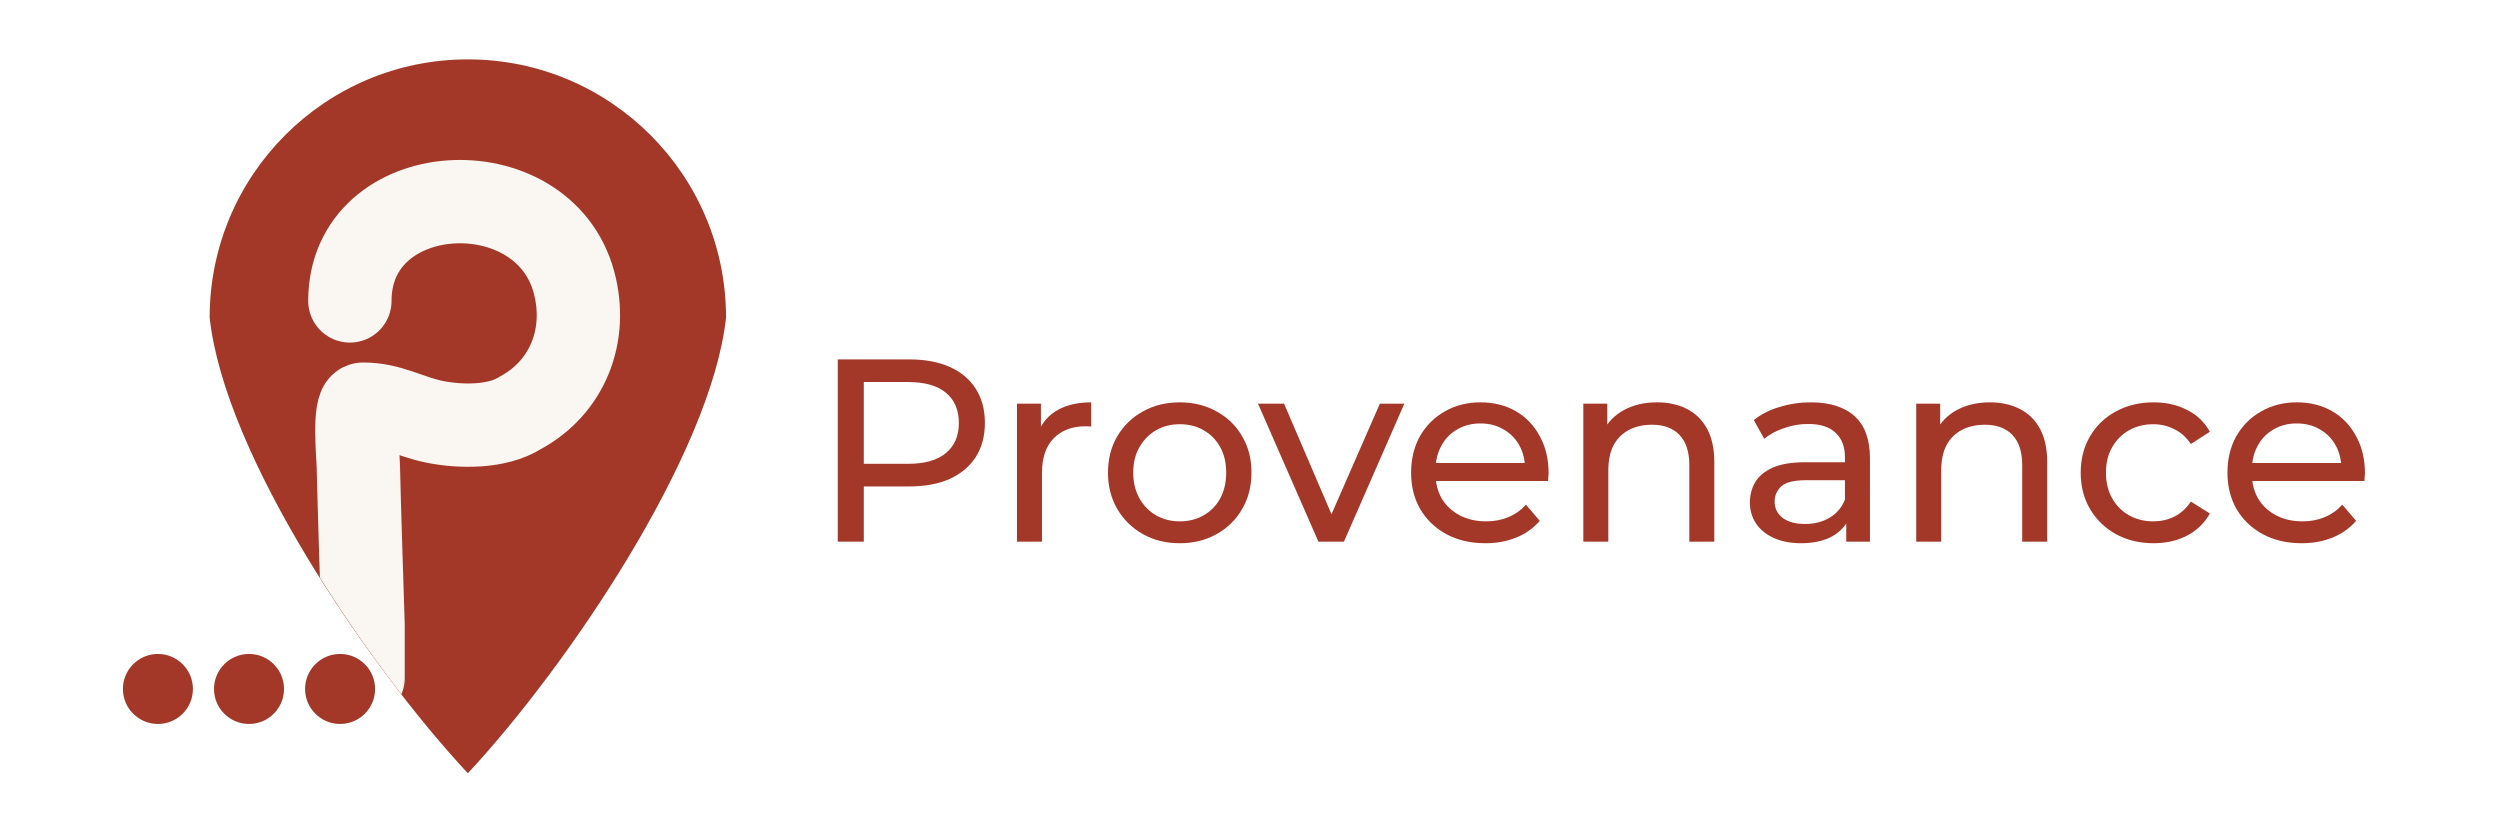
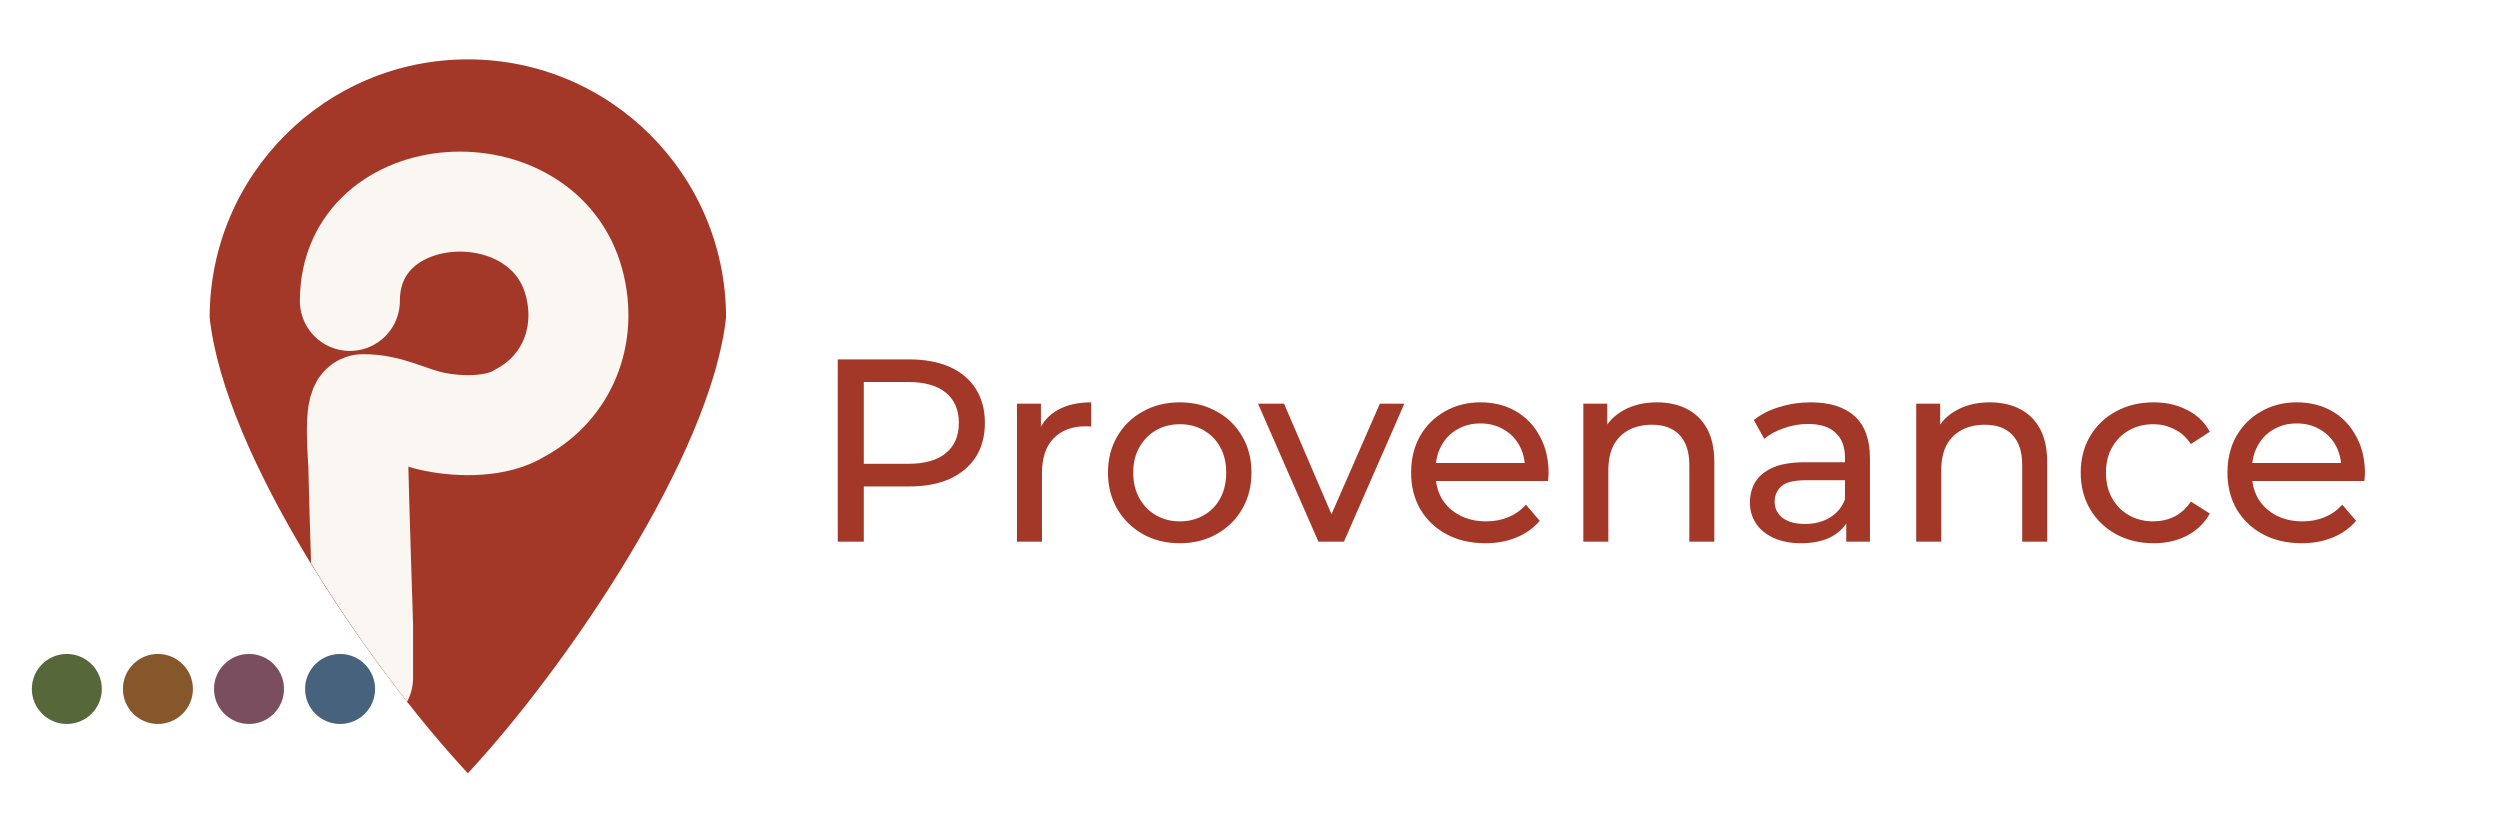
<svg xmlns="http://www.w3.org/2000/svg" width="2400" height="800" viewBox="0 0 2400 800" fill="none">
  <path d="M697 304.866C682.745 436.299 544.359 640.085 449.134 742.338C353.572 639.723 215.679 437.745 201.267 304.866C201.267 167.974 312.241 57 449.134 57C586.027 57 697 167.974 697 304.866Z" fill="#A33829" />
  <mask id="mask0_4_42" style="mask-type:alpha" maskUnits="userSpaceOnUse" x="201" y="57" width="496" height="686">
    <path d="M449.134 57.5C585.741 57.5 696.484 168.235 696.499 304.839C689.376 370.438 651.101 454.333 602.75 534.558C554.526 614.57 496.319 690.863 449.134 741.603C401.613 690.504 343.406 614.21 295.265 534.286C246.998 454.152 208.89 370.438 201.767 304.839C201.782 168.235 312.526 57.5 449.134 57.5Z" fill="#A33829" stroke="#FAF6F1" />
  </mask>
  <g mask="url(#mask0_4_42)">
-     <path d="M335.877 288.88C335.877 170.471 521.23 159.896 551.051 271.094C564.62 321.691 544.938 371.852 499.455 396.357C477.305 410.474 441.892 409.912 417.187 404.928C392.336 399.915 374.21 387.726 348.182 388.011C338.801 389.002 344.113 441.465 344.055 449.471C344.397 471.791 348.536 599.803 348.536 599.803V650.846" stroke="#FAF6F1" stroke-width="80" stroke-linecap="round" stroke-linejoin="round" />
+     <path d="M335.877 288.88C335.877 170.471 521.23 159.896 551.051 271.094C564.62 321.691 544.938 371.852 499.455 396.357C477.305 410.474 441.892 409.912 417.187 404.928C392.336 399.915 374.21 387.726 348.182 388.011C338.801 389.002 344.113 441.465 344.055 449.471C344.397 471.791 348.536 599.803 348.536 599.803V650.846" stroke="#FAF6F1" stroke-width="96" stroke-linecap="round" stroke-linejoin="round" />
  </g>
-   <ellipse cx="326.482" cy="661.402" rx="33.603" ry="33.603" fill="#A33829" />
-   <ellipse cx="239.043" cy="661.402" rx="33.603" ry="33.603" fill="#A33829" />
-   <ellipse cx="151.603" cy="661.402" rx="33.603" ry="33.603" fill="#A33829" />
+   <ellipse cx="326.482" cy="661.402" rx="33.603" ry="33.603" fill="#46627C" />
+   <ellipse cx="239.043" cy="661.402" rx="33.603" ry="33.603" fill="#7A4E5E" />
+   <ellipse cx="151.603" cy="661.402" rx="33.603" ry="33.603" fill="#85572A" />
+   <ellipse cx="64.164" cy="661.402" rx="33.603" ry="33.603" fill="#56683A" />
  <path d="M804.25 520V345H872.5C887.833 345 900.917 347.417 911.75 352.25C922.583 357.083 930.917 364.083 936.75 373.25C942.583 382.417 945.5 393.333 945.5 406C945.5 418.667 942.583 429.583 936.75 438.75C930.917 447.75 922.583 454.75 911.75 459.75C900.917 464.583 887.833 467 872.5 467H818L829.25 455.25V520H804.25ZM829.25 457.75L818 445.25H871.75C887.75 445.25 899.833 441.833 908 435C916.333 428.167 920.5 418.5 920.5 406C920.5 393.5 916.333 383.833 908 377C899.833 370.167 887.75 366.75 871.75 366.75H818L829.25 354.25V457.75Z" fill="#A33829" />
  <path d="M976.287 520V387.5H999.287V423.5L997.037 414.5C1000.7 405.333 1006.87 398.333 1015.54 393.5C1024.2 388.667 1034.87 386.25 1047.54 386.25V409.5C1046.54 409.333 1045.54 409.25 1044.54 409.25C1043.7 409.25 1042.87 409.25 1042.04 409.25C1029.2 409.25 1019.04 413.083 1011.54 420.75C1004.04 428.417 1000.29 439.5 1000.29 454V520H976.287Z" fill="#A33829" />
  <path d="M1132.65 521.5C1119.31 521.5 1107.48 518.583 1097.15 512.75C1086.81 506.917 1078.65 498.917 1072.65 488.75C1066.65 478.417 1063.65 466.75 1063.65 453.75C1063.65 440.583 1066.65 428.917 1072.65 418.75C1078.65 408.583 1086.81 400.667 1097.15 395C1107.48 389.167 1119.31 386.25 1132.65 386.25C1145.81 386.25 1157.56 389.167 1167.9 395C1178.4 400.667 1186.56 408.583 1192.4 418.75C1198.4 428.75 1201.4 440.417 1201.4 453.75C1201.4 466.917 1198.4 478.583 1192.4 488.75C1186.56 498.917 1178.4 506.917 1167.9 512.75C1157.56 518.583 1145.81 521.5 1132.65 521.5ZM1132.65 500.5C1141.15 500.5 1148.73 498.583 1155.4 494.75C1162.23 490.917 1167.56 485.5 1171.4 478.5C1175.23 471.333 1177.15 463.083 1177.15 453.75C1177.15 444.25 1175.23 436.083 1171.4 429.25C1167.56 422.25 1162.23 416.833 1155.4 413C1148.73 409.167 1141.15 407.25 1132.65 407.25C1124.15 407.25 1116.56 409.167 1109.9 413C1103.23 416.833 1097.9 422.25 1093.9 429.25C1089.9 436.083 1087.9 444.25 1087.9 453.75C1087.9 463.083 1089.9 471.333 1093.9 478.5C1097.9 485.5 1103.23 490.917 1109.9 494.75C1116.56 498.583 1124.15 500.5 1132.65 500.5Z" fill="#A33829" />
  <path d="M1265.68 520L1207.68 387.5H1232.68L1284.18 507.5H1272.18L1324.68 387.5H1348.18L1290.18 520H1265.68Z" fill="#A33829" />
  <path d="M1425.91 521.5C1411.75 521.5 1399.25 518.583 1388.41 512.75C1377.75 506.917 1369.41 498.917 1363.41 488.75C1357.58 478.583 1354.66 466.917 1354.66 453.75C1354.66 440.583 1357.5 428.917 1363.16 418.75C1369 408.583 1376.91 400.667 1386.91 395C1397.08 389.167 1408.5 386.25 1421.16 386.25C1434 386.25 1445.33 389.083 1455.16 394.75C1465 400.417 1472.66 408.417 1478.16 418.75C1483.83 428.917 1486.66 440.833 1486.66 454.5C1486.66 455.5 1486.58 456.667 1486.41 458C1486.41 459.333 1486.33 460.583 1486.16 461.75H1373.41V444.5H1473.66L1463.91 450.5C1464.08 442 1462.33 434.417 1458.66 427.75C1455 421.083 1449.91 415.917 1443.41 412.25C1437.08 408.417 1429.66 406.5 1421.16 406.5C1412.83 406.5 1405.41 408.417 1398.91 412.25C1392.41 415.917 1387.33 421.167 1383.66 428C1380 434.667 1378.16 442.333 1378.16 451V455C1378.16 463.833 1380.16 471.75 1384.16 478.75C1388.33 485.583 1394.08 490.917 1401.41 494.75C1408.75 498.583 1417.16 500.5 1426.66 500.5C1434.5 500.5 1441.58 499.167 1447.91 496.5C1454.41 493.833 1460.08 489.833 1464.91 484.5L1478.16 500C1472.16 507 1464.66 512.333 1455.66 516C1446.83 519.667 1436.91 521.5 1425.91 521.5Z" fill="#A33829" />
  <path d="M1519.99 520V387.5H1542.99V423.25L1539.24 413.75C1543.57 405.083 1550.24 398.333 1559.24 393.5C1568.24 388.667 1578.74 386.25 1590.74 386.25C1601.57 386.25 1611.07 388.333 1619.24 392.5C1627.57 396.667 1634.07 403 1638.74 411.5C1643.4 420 1645.74 430.75 1645.74 443.75V520H1621.74V446.5C1621.74 433.667 1618.57 424 1612.24 417.5C1606.07 411 1597.32 407.75 1585.99 407.75C1577.49 407.75 1570.07 409.417 1563.74 412.75C1557.4 416.083 1552.49 421 1548.99 427.5C1545.65 434 1543.99 442.083 1543.99 451.75V520H1519.99Z" fill="#A33829" />
  <path d="M1772.4 520V492L1771.15 486.75V439C1771.15 428.833 1768.15 421 1762.15 415.5C1756.32 409.833 1747.49 407 1735.65 407C1727.82 407 1720.15 408.333 1712.65 411C1705.15 413.5 1698.82 416.917 1693.65 421.25L1683.65 403.25C1690.49 397.75 1698.65 393.583 1708.15 390.75C1717.82 387.75 1727.9 386.25 1738.4 386.25C1756.57 386.25 1770.57 390.667 1780.4 399.5C1790.24 408.333 1795.15 421.833 1795.15 440V520H1772.4ZM1728.9 521.5C1719.07 521.5 1710.4 519.833 1702.9 516.5C1695.57 513.167 1689.9 508.583 1685.9 502.75C1681.9 496.75 1679.9 490 1679.9 482.5C1679.9 475.333 1681.57 468.833 1684.9 463C1688.4 457.167 1693.99 452.5 1701.65 449C1709.49 445.5 1719.99 443.75 1733.15 443.75H1775.15V461H1734.15C1722.15 461 1714.07 463 1709.9 467C1705.74 471 1703.65 475.833 1703.65 481.5C1703.65 488 1706.24 493.25 1711.4 497.25C1716.57 501.083 1723.74 503 1732.9 503C1741.9 503 1749.74 501 1756.4 497C1763.24 493 1768.15 487.167 1771.15 479.5L1775.9 496C1772.74 503.833 1767.15 510.083 1759.15 514.75C1751.15 519.25 1741.07 521.5 1728.9 521.5Z" fill="#A33829" />
  <path d="M1839.57 520V387.5H1862.57V423.25L1858.82 413.75C1863.15 405.083 1869.82 398.333 1878.82 393.5C1887.82 388.667 1898.32 386.25 1910.32 386.25C1921.15 386.25 1930.65 388.333 1938.82 392.5C1947.15 396.667 1953.65 403 1958.32 411.5C1962.99 420 1965.32 430.75 1965.32 443.75V520H1941.32V446.5C1941.32 433.667 1938.15 424 1931.82 417.5C1925.65 411 1916.9 407.75 1905.57 407.75C1897.07 407.75 1889.65 409.417 1883.32 412.75C1876.99 416.083 1872.07 421 1868.57 427.5C1865.24 434 1863.57 442.083 1863.57 451.75V520H1839.57Z" fill="#A33829" />
  <path d="M2067.48 521.5C2053.98 521.5 2041.9 518.583 2031.23 512.75C2020.73 506.917 2012.48 498.917 2006.48 488.75C2000.48 478.583 1997.48 466.917 1997.48 453.75C1997.48 440.583 2000.48 428.917 2006.48 418.75C2012.48 408.583 2020.73 400.667 2031.23 395C2041.9 389.167 2053.98 386.25 2067.48 386.25C2079.48 386.25 2090.15 388.667 2099.48 393.5C2108.98 398.167 2116.32 405.167 2121.48 414.5L2103.23 426.25C2098.9 419.75 2093.57 415 2087.23 412C2081.07 408.833 2074.4 407.25 2067.23 407.25C2058.57 407.25 2050.82 409.167 2043.98 413C2037.15 416.833 2031.73 422.25 2027.73 429.25C2023.73 436.083 2021.73 444.25 2021.73 453.75C2021.73 463.25 2023.73 471.5 2027.73 478.5C2031.73 485.5 2037.15 490.917 2043.98 494.75C2050.82 498.583 2058.57 500.5 2067.23 500.5C2074.4 500.5 2081.07 499 2087.23 496C2093.57 492.833 2098.9 488 2103.23 481.5L2121.48 493C2116.32 502.167 2108.98 509.25 2099.48 514.25C2090.15 519.083 2079.48 521.5 2067.48 521.5Z" fill="#A33829" />
  <path d="M2209.6 521.5C2195.44 521.5 2182.94 518.583 2172.1 512.75C2161.44 506.917 2153.1 498.917 2147.1 488.75C2141.27 478.583 2138.35 466.917 2138.35 453.75C2138.35 440.583 2141.19 428.917 2146.85 418.75C2152.69 408.583 2160.6 400.667 2170.6 395C2180.77 389.167 2192.19 386.25 2204.85 386.25C2217.69 386.25 2229.02 389.083 2238.85 394.75C2248.69 400.417 2256.35 408.417 2261.85 418.75C2267.52 428.917 2270.35 440.833 2270.35 454.5C2270.35 455.5 2270.27 456.667 2270.1 458C2270.1 459.333 2270.02 460.583 2269.85 461.75H2157.1V444.5H2257.35L2247.6 450.5C2247.77 442 2246.02 434.417 2242.35 427.75C2238.69 421.083 2233.6 415.917 2227.1 412.25C2220.77 408.417 2213.35 406.5 2204.85 406.5C2196.52 406.5 2189.1 408.417 2182.6 412.25C2176.1 415.917 2171.02 421.167 2167.35 428C2163.69 434.667 2161.85 442.333 2161.85 451V455C2161.85 463.833 2163.85 471.75 2167.85 478.75C2172.02 485.583 2177.77 490.917 2185.1 494.75C2192.44 498.583 2200.85 500.5 2210.35 500.5C2218.19 500.5 2225.27 499.167 2231.6 496.5C2238.1 493.833 2243.77 489.833 2248.6 484.5L2261.85 500C2255.85 507 2248.35 512.333 2239.35 516C2230.52 519.667 2220.6 521.5 2209.6 521.5Z" fill="#A33829" />
</svg>
